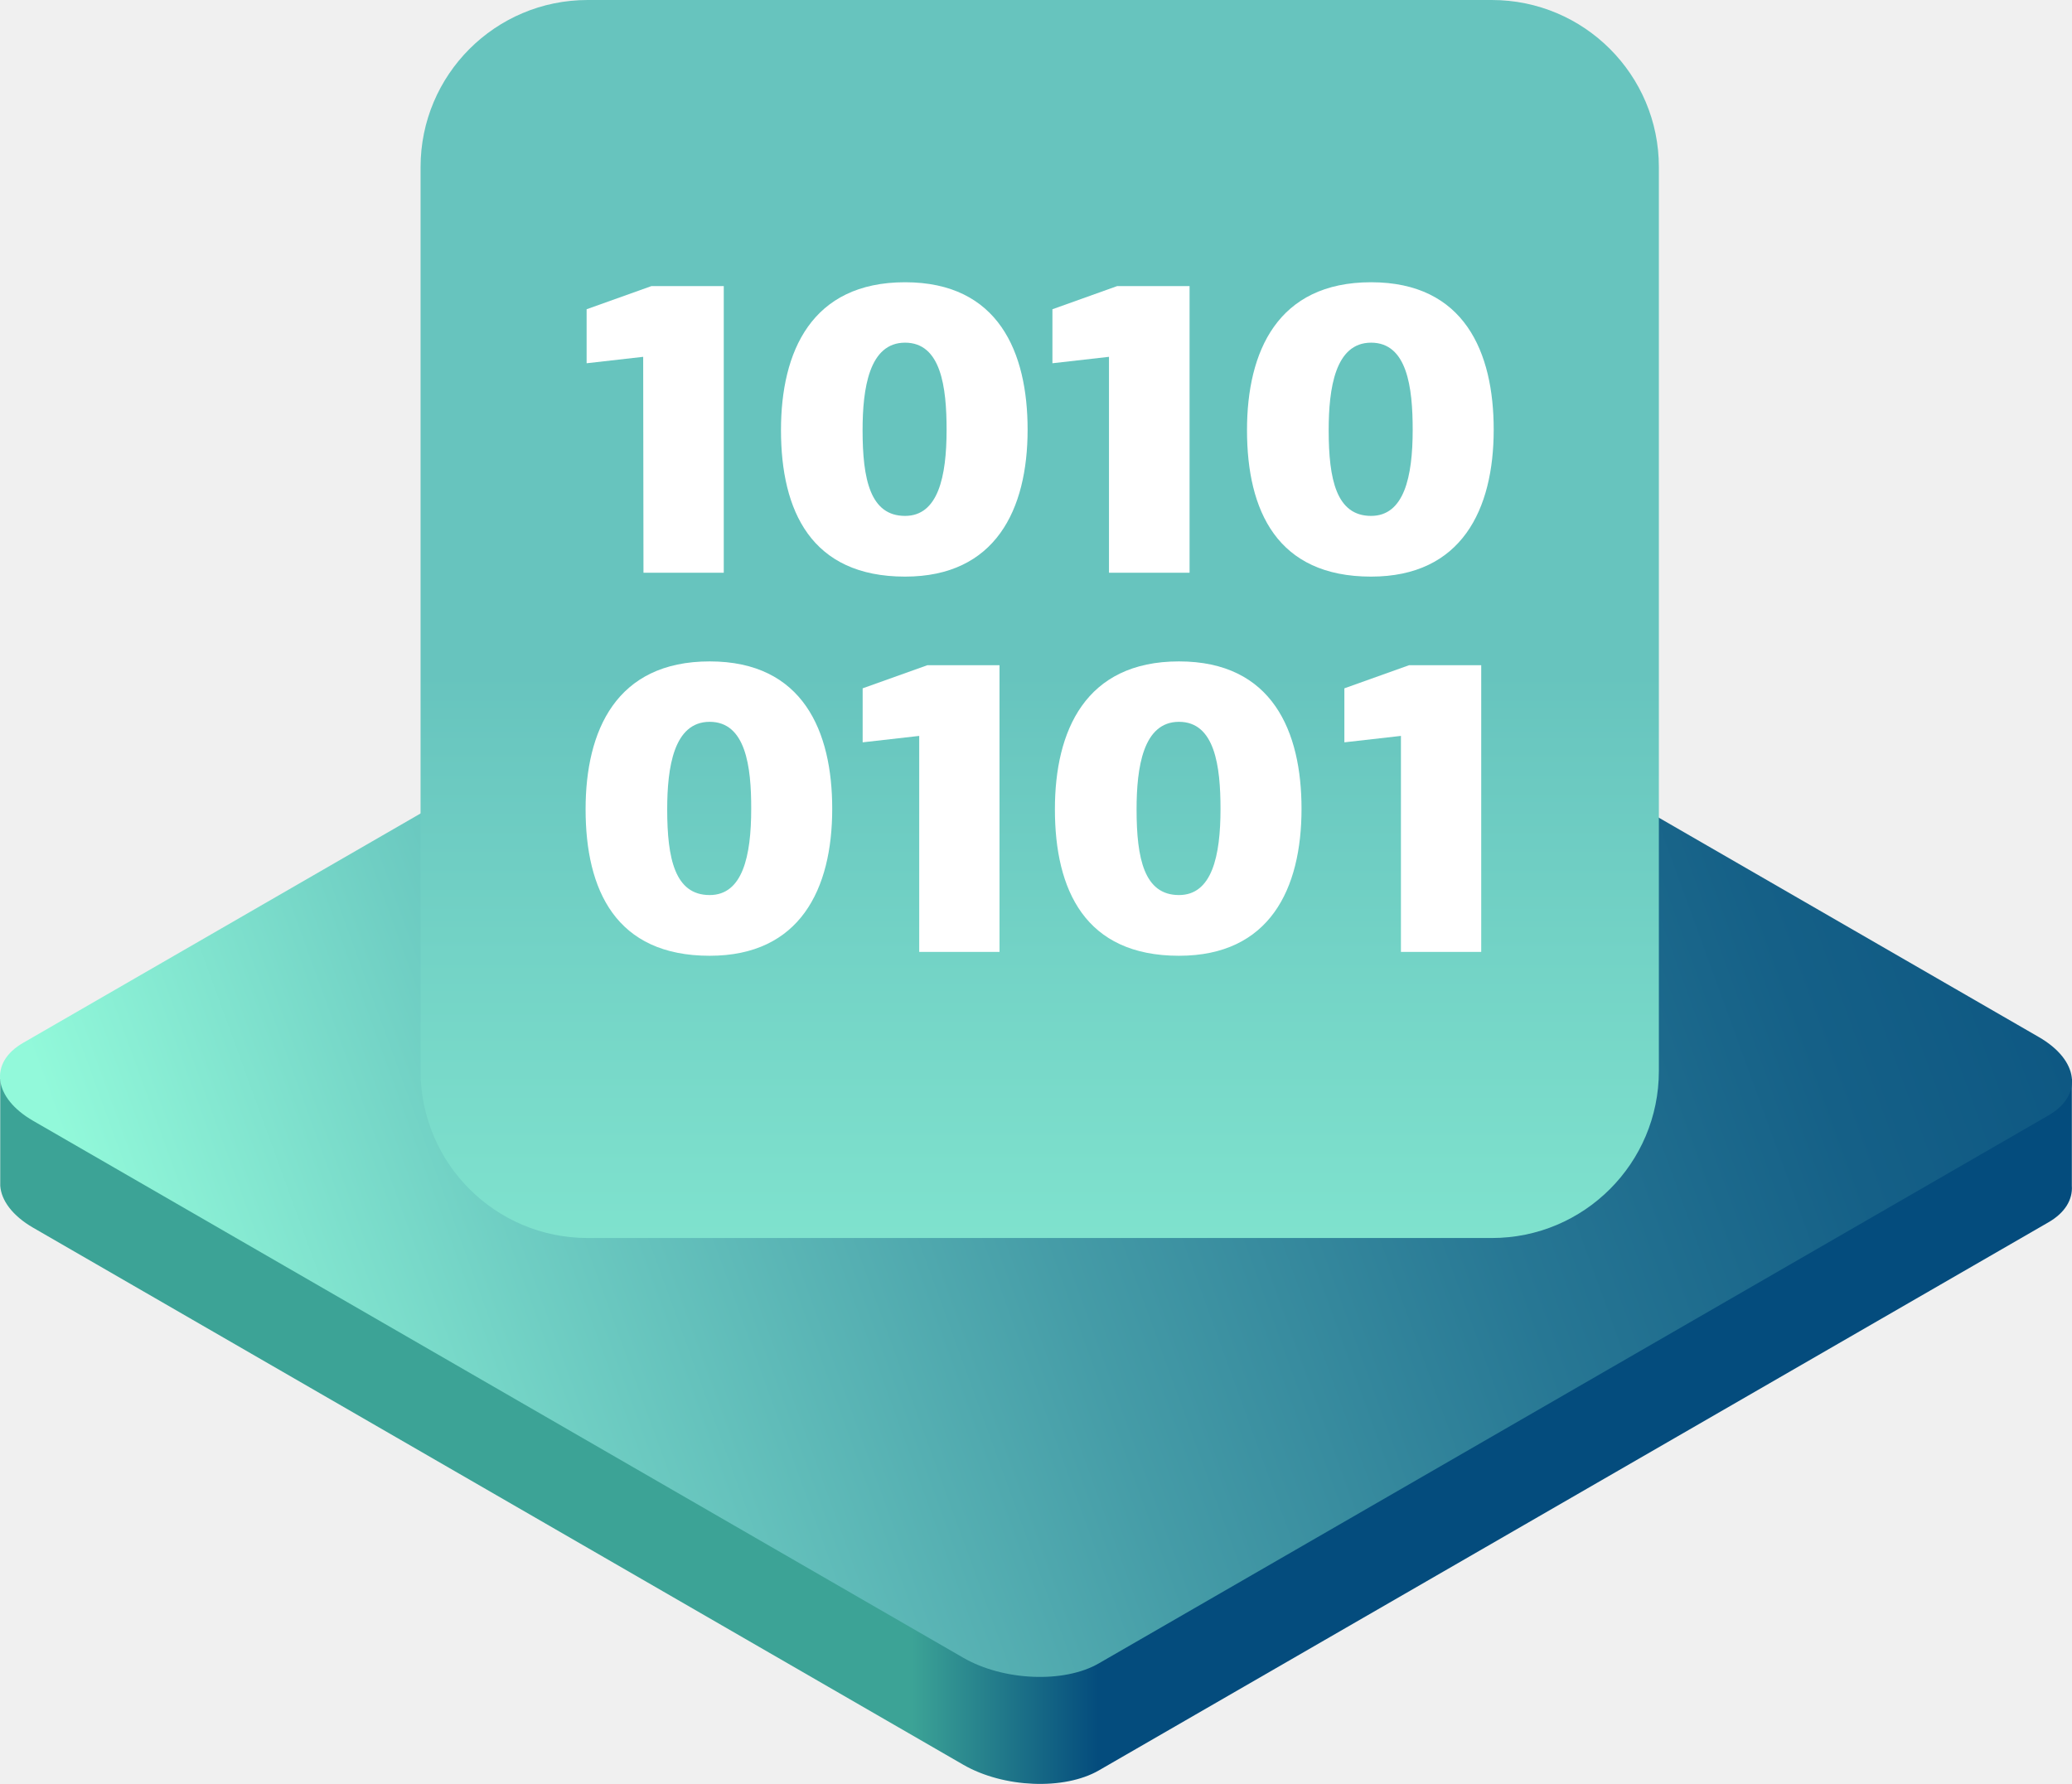
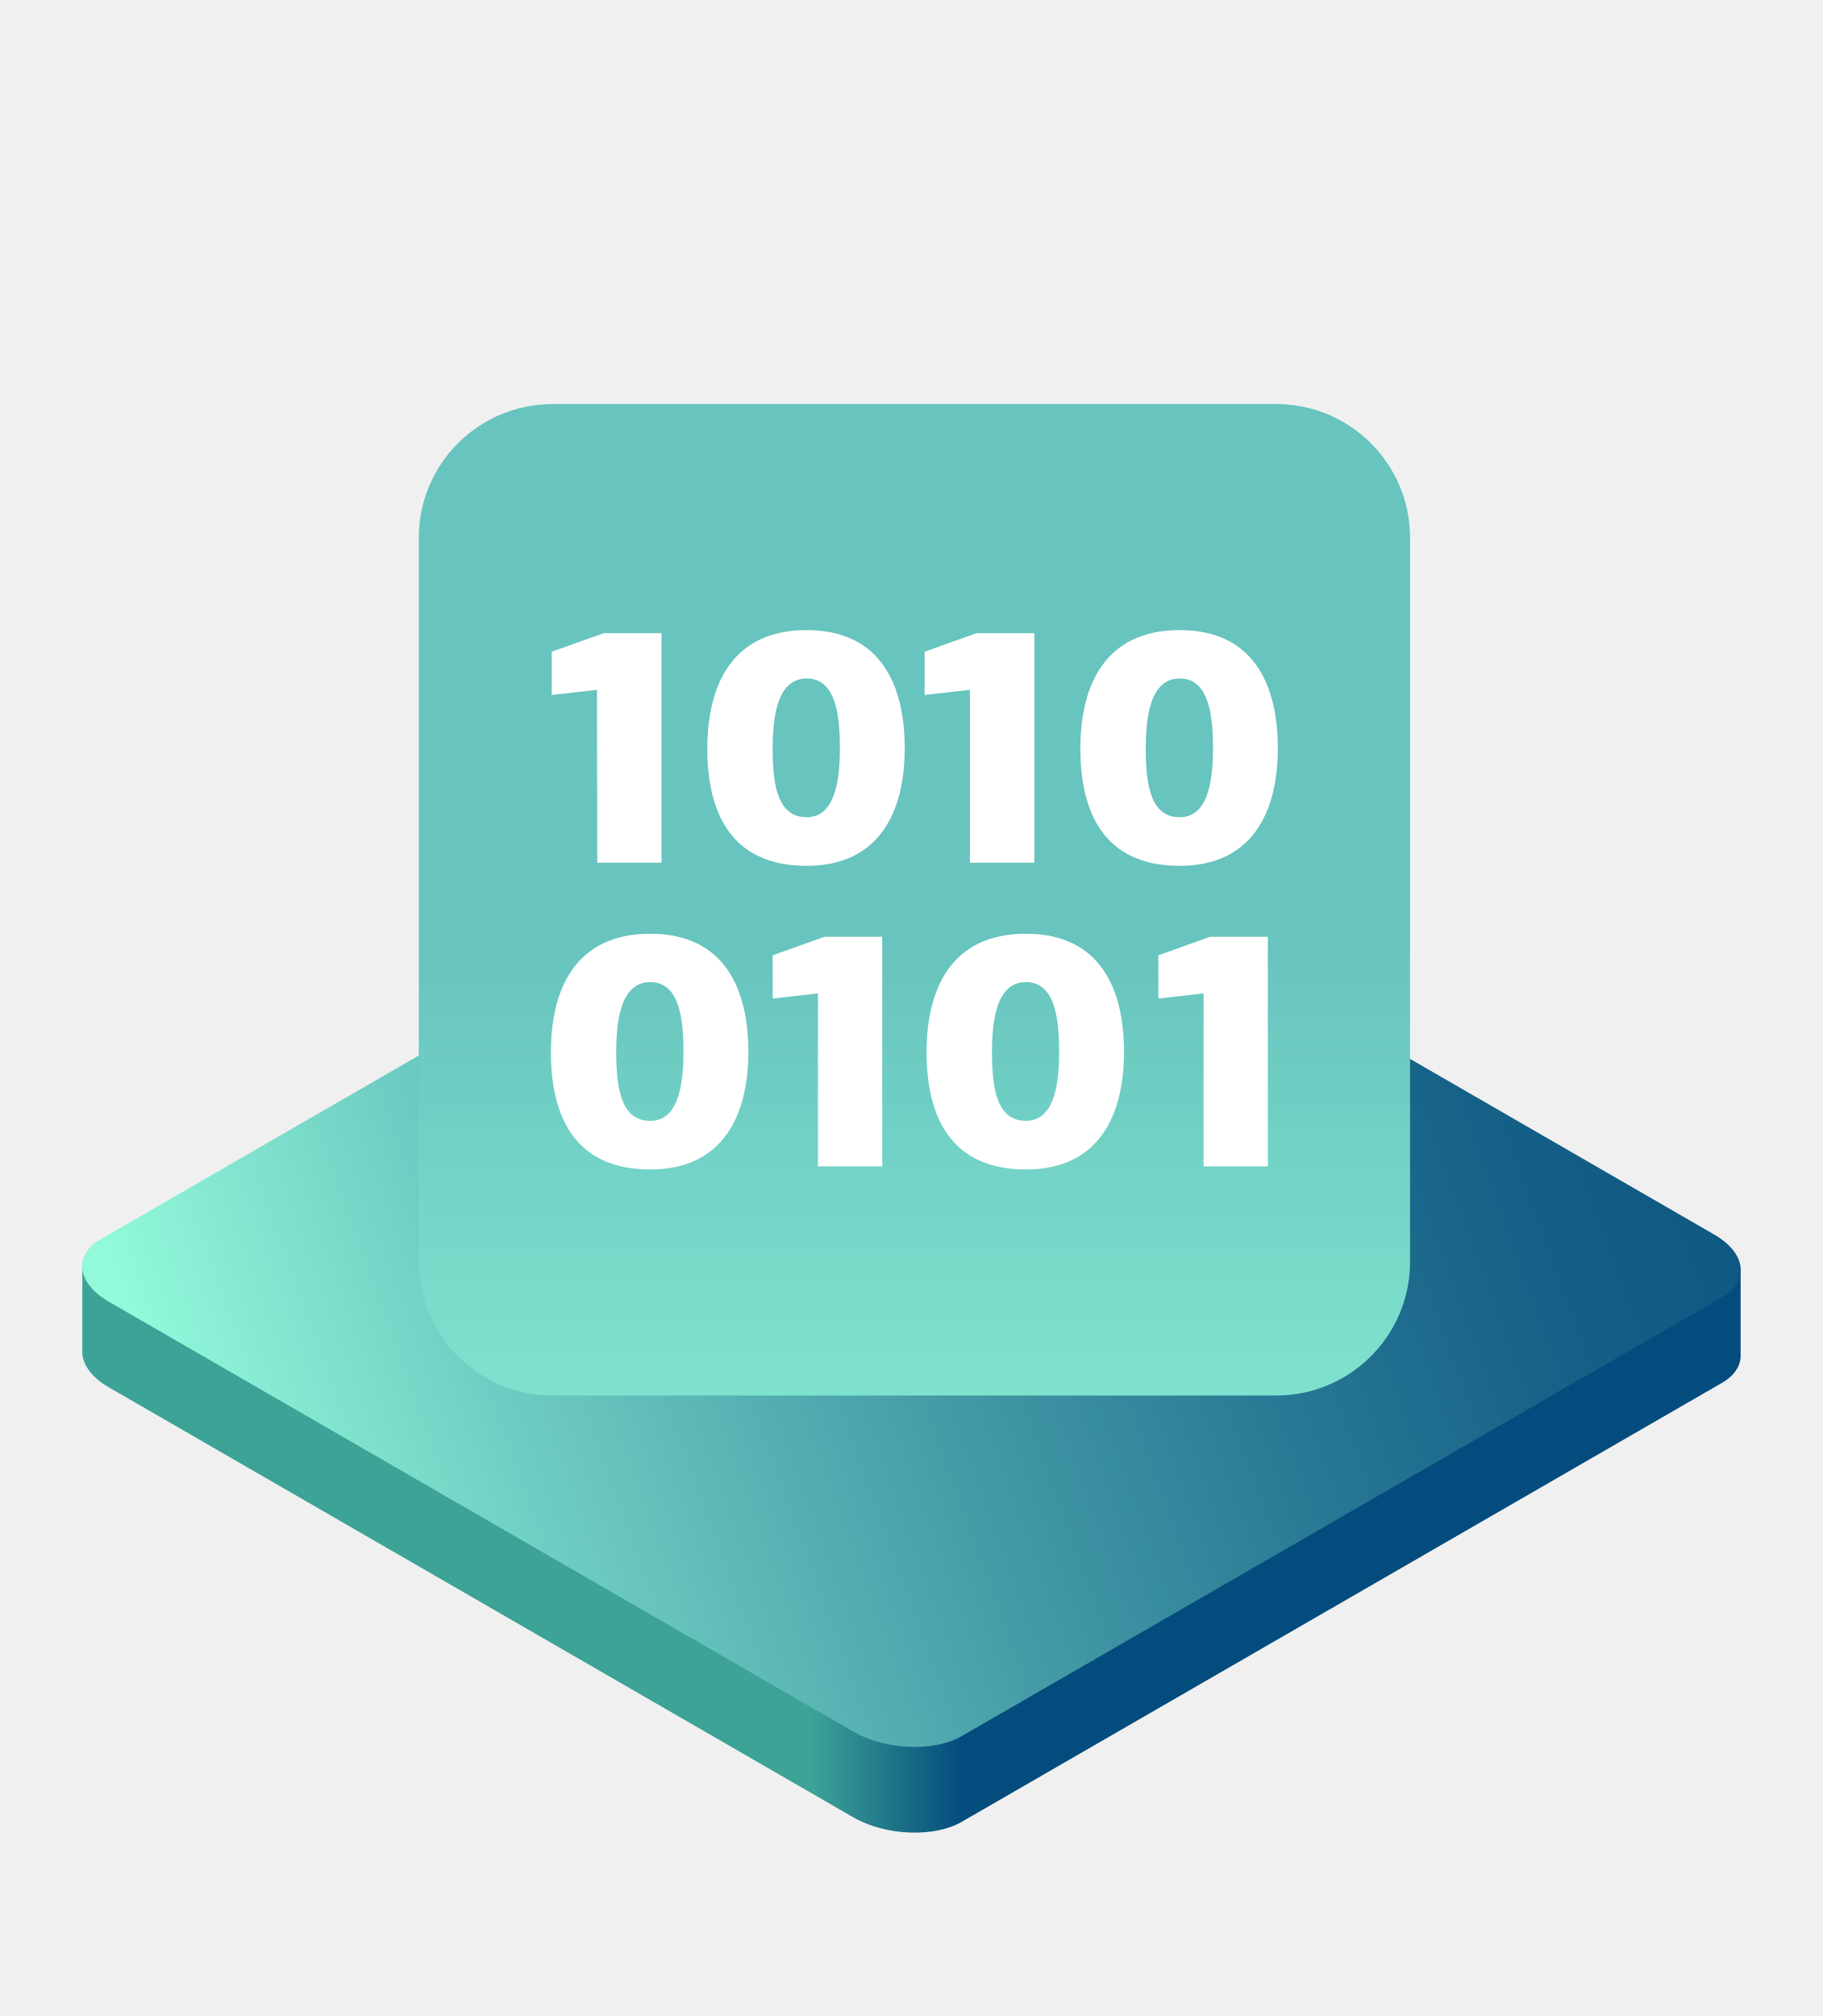
- <svg xmlns="http://www.w3.org/2000/svg" viewBox="0 0 283.886 244.471" version="1.1" id="svg67" width="283.886" height="244.471">
-   <defs id="defs43">
-     <linearGradient id="a" x1="14.09" y1="265.31" x2="297.93" y2="265.31" gradientUnits="userSpaceOnUse" gradientTransform="translate(-14.05723,-69.15)">
-       <stop offset="0.44" stop-color="#3ca396" id="stop18" />
-       <stop offset="0.53" stop-color="#044c7d" id="stop20" />
+ <svg xmlns="http://www.w3.org/2000/svg" viewBox="0 0 312 345">
+   <defs>
+     <linearGradient id="a" x1="14.09" y1="265.31" x2="297.93" y2="265.31" gradientUnits="userSpaceOnUse">
+       <stop offset="0.44" stop-color="#3ca396" />
+       <stop offset="0.53" stop-color="#044c7d" />
    </linearGradient>
-     <linearGradient id="b" x1="30.51" y1="262.68" x2="281.49" y2="171.34" gradientUnits="userSpaceOnUse" gradientTransform="translate(-14.05723,-69.15)">
-       <stop offset="0.02" stop-color="#92f9da" id="stop23" />
-       <stop offset="0.22" stop-color="#6fcec3" id="stop25" />
-       <stop offset="0.48" stop-color="#459ca7" id="stop27" />
-       <stop offset="0.7" stop-color="#277794" id="stop29" />
-       <stop offset="0.88" stop-color="#156087" id="stop31" />
-       <stop offset="1" stop-color="#0e5883" id="stop33" />
+     <linearGradient id="b" x1="30.51" y1="262.68" x2="281.49" y2="171.34" gradientUnits="userSpaceOnUse">
+       <stop offset="0.02" stop-color="#92f9da" />
+       <stop offset="0.22" stop-color="#6fcec3" />
+       <stop offset="0.48" stop-color="#459ca7" />
+       <stop offset="0.7" stop-color="#277794" />
+       <stop offset="0.88" stop-color="#156087" />
+       <stop offset="1" stop-color="#0e5883" />
    </linearGradient>
-     <linearGradient id="c" x1="156.51" y1="38.1" x2="156.51" y2="318.08" gradientUnits="userSpaceOnUse" gradientTransform="translate(-14.05723,-69.15)">
-       <stop offset="0.44" stop-color="#67c4be" id="stop36" />
-       <stop offset="0.81" stop-color="#87ecd3" id="stop38" />
-       <stop offset="0.93" stop-color="#92f9da" id="stop40" />
+     <linearGradient id="c" x1="156.51" y1="38.1" x2="156.51" y2="318.08" gradientUnits="userSpaceOnUse">
+       <stop offset="0.44" stop-color="#67c4be" />
+       <stop offset="0.81" stop-color="#87ecd3" />
+       <stop offset="0.93" stop-color="#92f9da" />
    </linearGradient>
  </defs>
-   <path d="m 0.033,147.85 v 14.65 c 0.14,2 1.66,4.1 4.51,5.75 l 127.45,73.6 c 5.5,3.17 13.81,3.51 18.56,0.77 l 130.12,-75.12 c 2.28,-1.32 3.32,-3.12 3.19,-5 v -14.65 z" fill="url(#a)" id="path45" style="fill:url(#a)" />
-   <path d="m 280.673,152.85 -130.12,75.1 c -4.75,2.75 -13.06,2.41 -18.56,-0.76 L 4.543,153.6 c -5.49,-3.17 -6.09,-8 -1.33,-10.71 L 133.333,67.77 c 4.75,-2.75 13.06,-2.41 18.56,0.76 l 127.45,73.59 c 5.49,3.17 6.09,7.97 1.33,10.73 z" fill="url(#b)" id="path47" style="fill:url(#b)" />
-   <rect x="57.623" y="0" width="169.66" height="169.66" rx="22.89" fill="url(#c)" id="rect49" style="fill:url(#c)" />
-   <path d="m 88.123,48.9 -7.75,0.88 v -7.4 l 8.87,-3.17 h 9.92 v 39.28 h -11 z" fill="#ffffff" id="path51" />
-   <path d="m 124.003,79.02 c -12.86,0 -17,-9 -17,-20.08 0,-10.74 4.17,-20.26 17,-20.26 12.83,0 16.79,9.63 16.79,20.2 0,10.97 -4.4,20.14 -16.79,20.14 z m 0,-32.06 c -4.93,0 -5.82,6.28 -5.82,12 0,6.75 1.06,11.74 5.82,11.74 4.52,0 5.69,-5.34 5.69,-11.8 0,-5.83 -0.75,-11.94 -5.69,-11.94 z" fill="#ffffff" id="path53" />
-   <path d="m 151.943,48.9 -7.75,0.88 v -7.4 l 8.86,-3.17 h 9.93 v 39.28 h -11.04 z" fill="#ffffff" id="path55" />
-   <path d="m 187.853,79.02 c -12.86,0 -17,-9 -17,-20.08 0,-10.74 4.17,-20.26 17,-20.26 12.83,0 16.8,9.63 16.8,20.2 0,10.97 -4.41,20.14 -16.8,20.14 z m 0,-32.06 c -4.93,0 -5.81,6.28 -5.81,12 0,6.75 1.06,11.74 5.81,11.74 4.52,0 5.7,-5.34 5.7,-11.8 0,-5.83 -0.76,-11.94 -5.7,-11.94 z" fill="#ffffff" id="path57" />
-   <path d="m 97.233,130.98 c -12.86,0 -17,-9 -17,-20.08 0,-10.75 4.17,-20.26 17,-20.26 12.83,0 16.79,9.63 16.79,20.2 0,11.01 -4.41,20.14 -16.79,20.14 z m 0,-32.06 c -4.94,0 -5.82,6.28 -5.82,12 0,6.75 1.06,11.74 5.82,11.74 4.52,0 5.69,-5.34 5.69,-11.8 0.02,-5.83 -0.76,-11.94 -5.69,-11.94 z" fill="#ffffff" id="path59" />
-   <path d="m 125.943,100.85 -7.75,0.88 v -7.4 l 8.87,-3.17 h 9.88 V 130.45 h -11 z" fill="#ffffff" id="path61" />
-   <path d="m 161.533,130.98 c -12.86,0 -17,-9 -17,-20.08 0,-10.75 4.17,-20.26 17,-20.26 12.83,0 16.79,9.63 16.79,20.2 0,11.01 -4.38,20.14 -16.79,20.14 z m 0,-32.06 c -4.93,0 -5.81,6.28 -5.81,12 0,6.75 1.05,11.74 5.81,11.74 4.52,0 5.69,-5.34 5.69,-11.8 0,-5.83 -0.76,-11.94 -5.69,-11.94 z" fill="#ffffff" id="path63" />
-   <path d="m 191.943,100.85 -7.75,0.88 v -7.4 l 8.87,-3.17 h 9.88 V 130.45 h -11 z" fill="#ffffff" id="path65" />
+   <path d="M14.09,217v14.65c.14,2,1.66,4.1,4.51,5.75L146.05,311c5.5,3.17,13.81,3.51,18.56.77l130.12-75.12c2.28-1.32,3.32-3.12,3.19-5V217Z" fill="url(#a)" />
+   <path d="M294.73,222,164.61,297.1c-4.75,2.75-13.06,2.41-18.56-.76L18.6,222.75c-5.49-3.17-6.09-8-1.33-10.71l130.12-75.12c4.75-2.75,13.06-2.41,18.56.76L293.4,211.27C298.89,214.44,299.49,219.24,294.73,222Z" fill="url(#b)" />
+   <rect x="71.68" y="69.15" width="169.66" height="169.66" rx="22.89" fill="url(#c)" />
+   <path d="M102.18,118.05l-7.75.88v-7.4l8.87-3.17h9.92v39.28h-11Z" fill="#fff" />
+   <path d="M138.06,148.17c-12.86,0-17-9-17-20.08,0-10.74,4.17-20.26,17-20.26s16.79,9.63,16.79,20.2C154.85,139,150.45,148.17,138.06,148.17Zm0-32.06c-4.93,0-5.82,6.28-5.82,12,0,6.75,1.06,11.74,5.82,11.74,4.52,0,5.69-5.34,5.69-11.8C143.75,122.22,143,116.11,138.06,116.11Z" fill="#fff" />
+   <path d="M166,118.05l-7.75.88v-7.4l8.86-3.17h9.93v39.28H166Z" fill="#fff" />
+   <path d="M201.91,148.17c-12.86,0-17-9-17-20.08,0-10.74,4.17-20.26,17-20.26s16.8,9.63,16.8,20.2C218.71,139,214.3,148.17,201.91,148.17Zm0-32.06c-4.93,0-5.81,6.28-5.81,12,0,6.75,1.06,11.74,5.81,11.74,4.52,0,5.7-5.34,5.7-11.8C207.61,122.22,206.85,116.11,201.91,116.11Z" fill="#fff" />
+   <path d="M111.29,200.13c-12.86,0-17-9-17-20.08,0-10.75,4.17-20.26,17-20.26s16.79,9.63,16.79,20.2C128.08,191,123.67,200.13,111.29,200.13Zm0-32.06c-4.94,0-5.82,6.28-5.82,12,0,6.75,1.06,11.74,5.82,11.74,4.52,0,5.69-5.34,5.69-11.8C117,174.18,116.22,168.07,111.29,168.07Z" fill="#fff" />
+   <path d="M140,170l-7.75.88v-7.4l8.87-3.17H151V199.6H140Z" fill="#fff" />
+   <path d="M175.59,200.13c-12.86,0-17-9-17-20.08,0-10.75,4.17-20.26,17-20.26s16.79,9.63,16.79,20.2C192.38,191,188,200.13,175.59,200.13Zm0-32.06c-4.93,0-5.81,6.28-5.81,12,0,6.75,1.05,11.74,5.81,11.74,4.52,0,5.69-5.34,5.69-11.8C181.28,174.18,180.52,168.07,175.59,168.07Z" fill="#fff" />
+   <path d="M206,170l-7.75.88v-7.4l8.87-3.17H217V199.6H206Z" fill="#fff" />
</svg>
